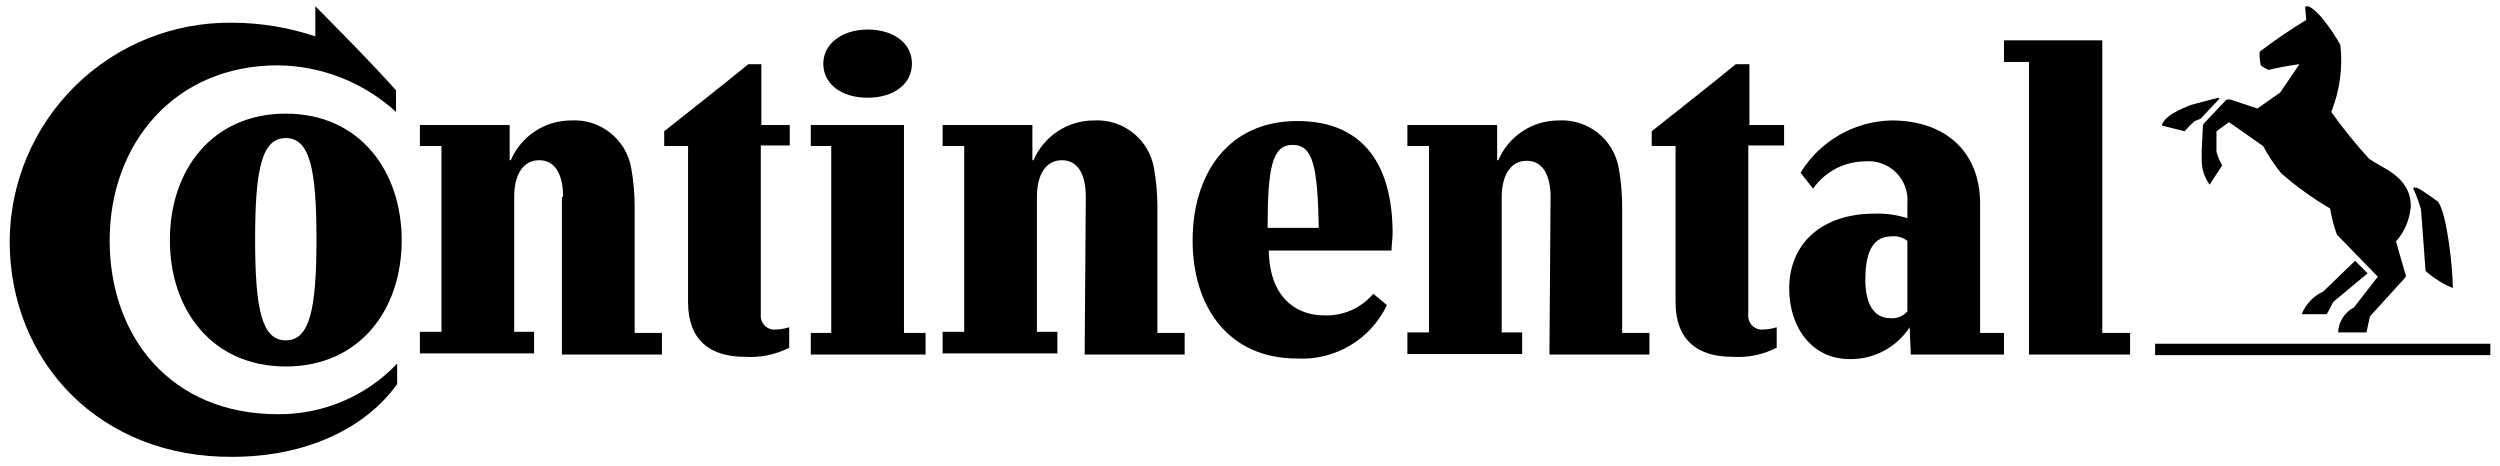
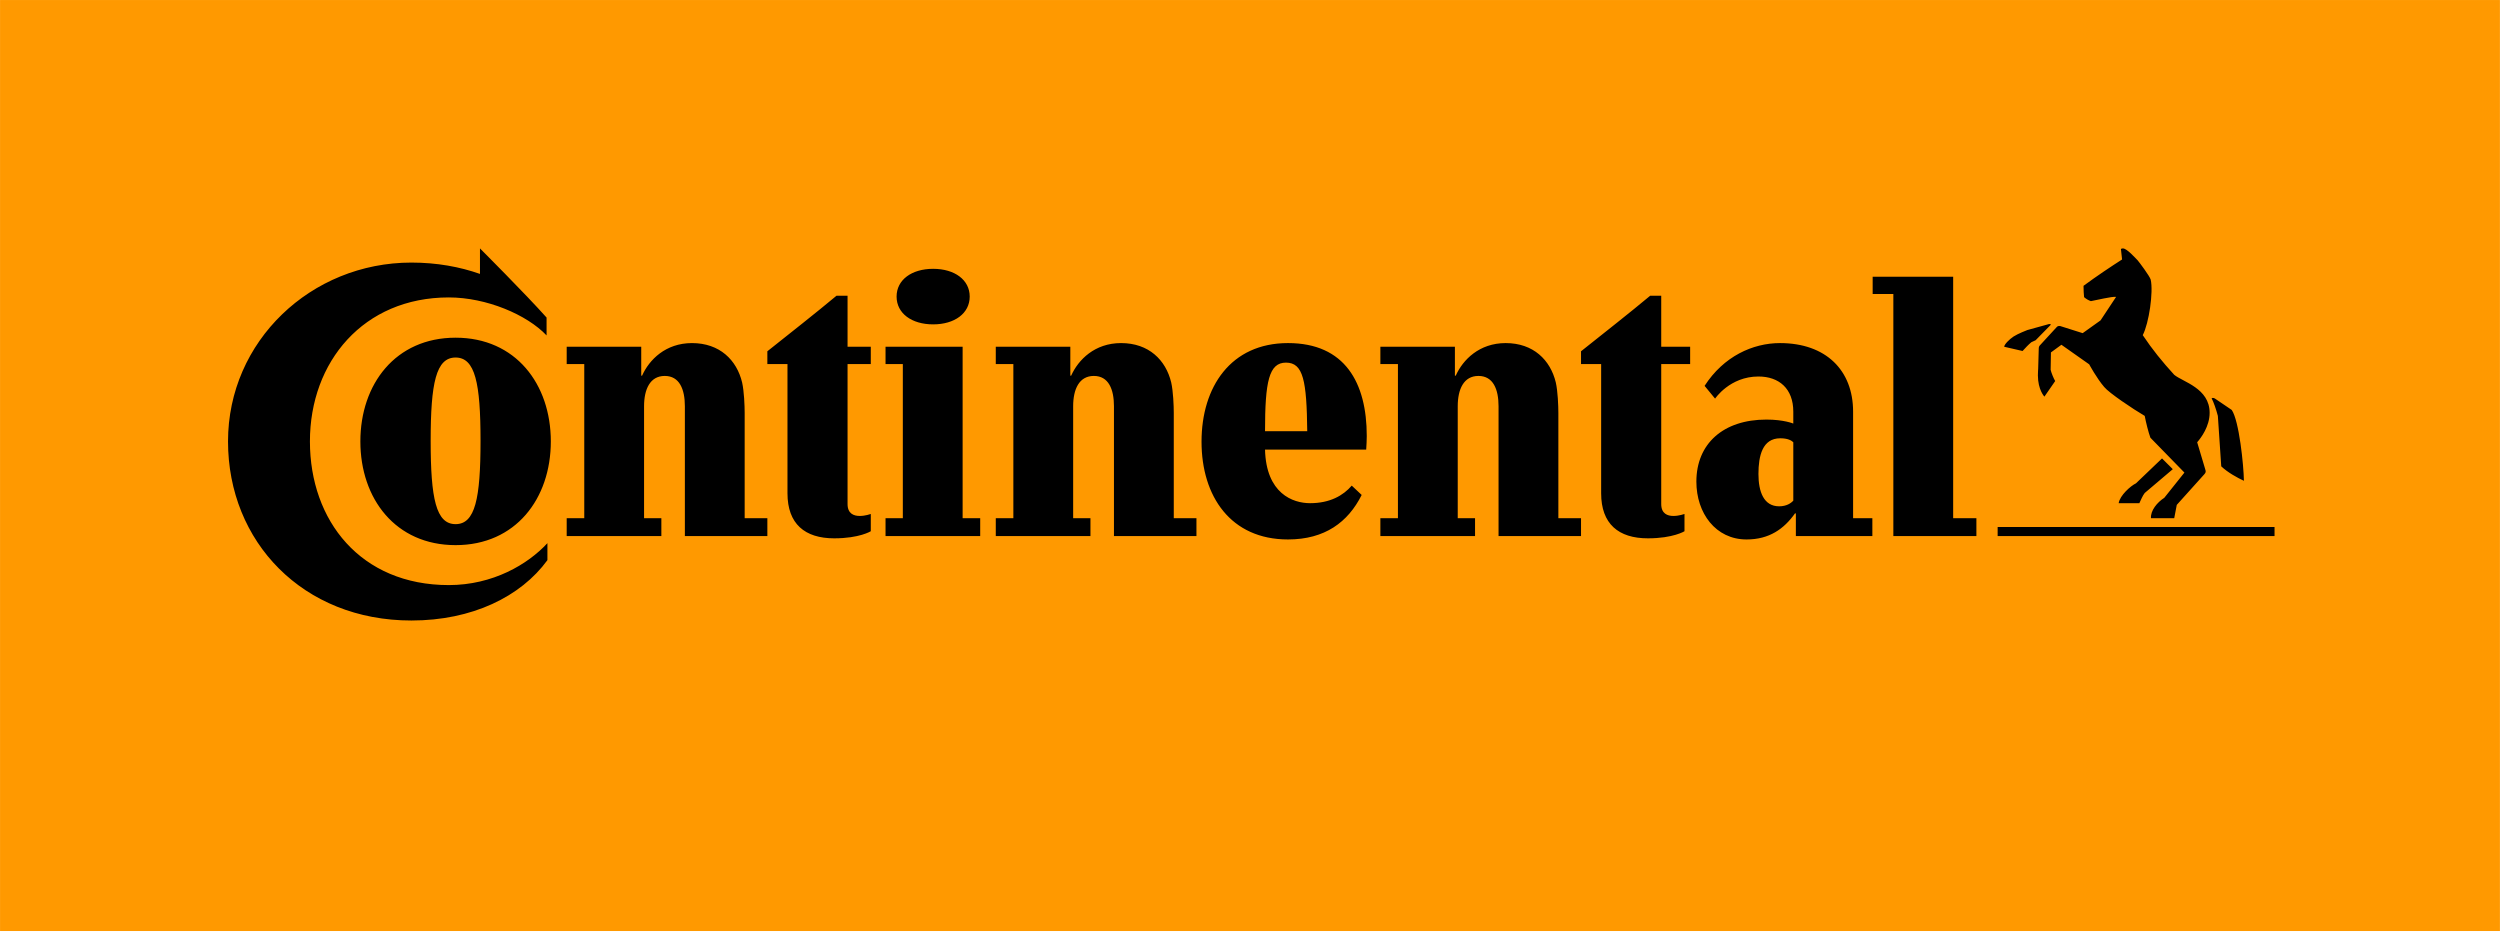
- <svg xmlns="http://www.w3.org/2000/svg" viewBox="0 0 220 41">
-   <g>
-     <g>
-       <path fill="currentColor" d="M219.15 31.25h-29.5v-1h29.5zm-14.7-5.6l2.8-2.7 1.1 1.1-3 2.5c-.2.3-.4.8-.6 1.1h-2.2a3.72 3.72 0 0 1 1.9-2zm-9.4-17c-.1 0-2.3.6-2.3.6a14.09 14.09 0 0 0-1.5.7c-.5.3-1 .8-1 1.1l2 .5a7.64 7.64 0 0 1 .9-.9l.5-.2 1.6-1.7c.1-.1.1-.2-.25-.1zm13.5 5.4a44.61 44.61 0 0 1-3.4-4.2 12.11 12.11 0 0 0 .8-5.9 15.34 15.34 0 0 0-1.4-2.1c-.2-.3-1.1-1.3-1.5-1.3-.1 0-.2 0-.2.1l.1 1.1c-1.3.8-2.8 1.8-4.1 2.8a4.12 4.12 0 0 0 .1 1.2 2.51 2.51 0 0 0 .7.4 25.58 25.58 0 0 1 2.7-.5l-1.7 2.5-2 1.4-2.4-.8c-.2 0-.3 0-.4.1l-1.8 1.9a.52.52 0 0 0-.2.4l-.1 2.1v.7a3.65 3.65 0 0 0 .7 2.3l1.1-1.7a4.33 4.33 0 0 1-.5-1.2v-1.8l1.1-.8 3 2.1a15.1 15.1 0 0 0 1.6 2.4 28.37 28.37 0 0 0 4.3 3.1 12.78 12.78 0 0 0 .6 2.3l3.6 3.7-2.1 2.7a2.63 2.63 0 0 0-1.4 2.2h2.5l.3-1.4 3-3.3c.2-.2.2-.3.1-.5l-.8-2.8a5.28 5.28 0 0 0 1.3-3.1c0-2.7-2.7-3.4-3.6-4.15zm4.5 4.4a13.05 13.05 0 0 0-.7-1.9s.1-.1.4 0 1.8 1.2 1.8 1.2c.8 1.1 1.3 5.9 1.3 7.6a8.74 8.74 0 0 1-2.4-1.5zM136.45 17.35c0-1.8-.6-3.2-2.1-3.2s-2.2 1.4-2.2 3.2v11.9h1.8v1.9h-10.1v-1.9h1.9v-16.4h-1.9V11h7.9v3.1h.1a5.77 5.77 0 0 1 5.3-3.5 5.07 5.07 0 0 1 5.3 4.2 19.27 19.27 0 0 1 .3 3.3v11.2h2.4v1.9h-8.8l.1-13.9m-40.9 0c0-1.8-.6-3.2-2.1-3.2s-2.2 1.4-2.2 3.2v11.9h1.8v1.9h-10.1v-1.9h1.9V12.85h-1.9V11h7.9v3.1h.1a5.77 5.77 0 0 1 5.3-3.5 5.07 5.07 0 0 1 5.3 4.2 19.27 19.27 0 0 1 .3 3.3v11.2h2.4v1.9h-8.8l.1-13.9zm58.3-4.5v14.9a1.2 1.2 0 0 0 1.3 1.3 4.36 4.36 0 0 0 1.2-.2v1.8a7.49 7.49 0 0 1-3.9.8c-3.1 0-5-1.5-5-4.8V12.85h-2.1v-1.3c2.4-1.9 5.2-4.1 7.4-5.9h1.2V11H157v1.8zM27.75.55s4.9 4.9 7.1 7.4v1.9a15.64 15.64 0 0 0-10.4-4.1c-9.1 0-14.8 6.9-14.8 15.4s5.4 15.3 14.8 15.3A14.33 14.33 0 0 0 34.95 32v1.8c-2.8 3.9-8 6.4-14.5 6.4-11.6.1-19.6-8.3-19.6-19A19.34 19.34 0 0 1 20.45 2a23.24 23.24 0 0 1 7.3 1.2zm93.1 25.3a5.38 5.38 0 0 1-4.4 1.9c-1.8 0-4.7-1-4.8-5.7h10.8c0-.4.1-1.1.1-1.5 0-5.7-2.3-9.9-8.4-9.9s-9.2 4.7-9.2 10.5 3.1 10.4 9.2 10.4a8.26 8.26 0 0 0 7.9-4.7zm-9.3-5.8c0-5.3.4-7.3 2.2-7.3s2.2 1.9 2.3 7.3zm-89.1 1c0-6.2.6-8.9 2.7-8.9s2.7 2.7 2.7 8.9-.6 8.9-2.7 8.9-2.7-2.7-2.7-8.9m-7.5.1c0 6.1 3.7 11.1 10.2 11.1s10.2-5 10.2-11.1S31.65 10 25.15 10s-10.2 5-10.2 11.1m34.6-3.8c0-1.8-.6-3.2-2.1-3.2s-2.2 1.4-2.2 3.2v11.9H47v1.9H36.95v-1.9h1.9V12.85h-1.9V11h7.9v3.1h.1a5.77 5.77 0 0 1 5.3-3.5 5.07 5.07 0 0 1 5.3 4.2 19.27 19.27 0 0 1 .3 3.3v11.2h2.4v1.9h-8.8V17.35zm22.9-11.7c0 1.8 1.6 3 3.9 3s3.9-1.2 3.9-3-1.6-3-3.9-3-3.9 1.3-3.9 3m-5.5 7.2v14.9a1.2 1.2 0 0 0 1.3 1.3 4.36 4.36 0 0 0 1.2-.2v1.8a7.49 7.49 0 0 1-3.9.8c-3.1 0-5-1.5-5-4.8V12.85h-2.1v-1.3c2.4-1.9 5.2-4.1 7.4-5.9H67V11h2.5v1.8zm118 16.5h2.5v1.9h-8.9V5.45h-2.2v-1.9H185v25.8zm-17.1-8.1a1.91 1.91 0 0 0-1.4-.4c-1.9 0-2.3 1.9-2.3 3.8s.6 3.4 2.2 3.4a1.76 1.76 0 0 0 1.5-.6zm.2 7.6a6.18 6.18 0 0 1-5.3 2.8c-3.3 0-5.3-2.8-5.3-6.2 0-4 2.9-6.6 7.5-6.6a8.52 8.52 0 0 1 2.9.4v-1.3a3.42 3.42 0 0 0-3.7-3.7 5.63 5.63 0 0 0-4.6 2.4l-1.1-1.4a9.61 9.61 0 0 1 8-4.6c4.9 0 7.8 2.9 7.8 7.3v11.4h2.1v1.9h-8.2l-.1-2.4zm-96.7 2.4v-1.9h1.8V12.85h-1.8V11h8.2v18.3h1.9v1.9z" />
-     </g>
-   </g>
+ <svg xmlns="http://www.w3.org/2000/svg" viewBox="8.93 8.42 1000.65 372.67">
+   <path d="M8.944 8.428V381.07h1000.609V8.428H8.944z" fill="#f90" />
+   <path d="M896.65 174.889c-.68-2.61-1.701-5.556-2.493-7.029 0 0 .452-.457 1.361.112.903.569 6.688 4.535 6.688 4.535 2.95 4.312 4.764 22.005 4.875 28.358-2.722-1.249-6.576-3.402-9.075-5.789l-1.356-20.187zm-17.469-16.45c-4.769-5.216-8.735-10.096-12.595-15.875 2.498-4.769 4.316-17.359 3.179-22.234-.452-1.478-4.54-6.922-5.221-7.714-1.021-1.021-4.307-4.764-5.896-4.764-.34 0-.681.117-.797.229l.457 4.195c-4.424 2.834-10.208 6.693-15.429 10.548 0 1.473.111 3.738.229 4.54.792.676 1.701 1.245 2.722 1.59 2.042-.345 8.396-1.935 10.092-1.707l-6.231 9.416-7.15 5.104-8.959-2.833c-.569-.117-1.138 0-1.478.452l-6.577 7.151c-.341.335-.568.675-.568 1.468l-.229 8.06s-.111 1.244-.111 2.605c0 5.785 2.605 8.506 2.605 8.506l4.316-6.241c-.574-.904-1.595-3.398-1.823-4.53 0-.229.117-6.922.117-6.922l4.199-3.068 11.117 7.832s3.062 5.672 6.014 9.075c1.925 2.382 11.563 8.847 16.216 11.569.457 2.499 1.478 6.577 2.27 8.73l13.616 13.956-8.055 10.092c-2.834 1.818-5.562 5.108-5.333 8.171h9.305l1.021-5.333 11.117-12.361c.568-.68.568-1.025.229-2.046l-3.179-10.66c1.589-1.818 4.986-6.348 4.986-11.797-.003-9.872-10.774-12.365-14.176-15.204zm-50.141-20.304c-.341.117-8.619 2.382-8.619 2.382s-3.859 1.478-5.561 2.61c-1.701 1.138-3.632 3.062-3.743 4.083l7.369 1.701c1.138-1.25 2.387-2.605 3.52-3.52l1.701-.787 6.125-6.242c0 .001-.228-.339-.792-.227zm34.823 63.752l10.437-9.98 4.312 4.307-11.233 9.528c-.904 1.132-1.585 2.95-2.153 4.083h-8.278c.455-3.063 4.762-6.918 6.915-7.938zm55.474 21.095h-110.83v-3.631h110.83v3.631zM608.74 171.029c0-6.8-2.158-12.138-8.049-12.138-5.907 0-8.289 5.337-8.289 12.138v44.809h6.928v7.145h-37.892v-7.145h7.029v-61.706h-7.029v-6.922h29.832v11.569h.34c2.834-6.348 9.416-13.037 19.969-13.037 11.117 0 17.918 6.8 20.076 15.759.797 3.52 1.025 9.304 1.025 12.25v42.087h9.07v7.145h-33.01v-51.954zm-153.936 0c0-6.8-2.153-12.138-8.05-12.138-5.901 0-8.283 5.337-8.283 12.138v44.809h6.922v7.145h-37.891v-7.145h7.034v-61.706h-7.034v-6.922h29.836v11.569h.336c2.839-6.348 9.42-13.037 19.969-13.037 11.117 0 17.922 6.8 20.075 15.759.798 3.52 1.026 9.304 1.026 12.25v42.087h9.075v7.145h-33.016v-51.954zm219.05-16.897v56.032c0 3.86 2.498 4.77 4.875 4.77 2.271 0 4.434-.793 4.434-.793v6.912s-4.545 2.84-14.637 2.84c-11.797 0-18.72-5.79-18.72-18.04v-51.72h-8.055v-5.109c8.959-7.141 19.4-15.317 27.679-22.229h4.424v20.416h11.574v6.922h-11.574zm-472.812-46.281s18.268 18.258 26.658 27.673v7.151c-7.821-8.283-24.047-15.206-39.136-15.206-34.144 0-55.585 25.753-55.585 57.627 0 31.757 20.304 57.51 55.585 57.51 17.582 0 31.65-8.283 39.476-16.784v6.8c-10.665 14.636-30.172 24.164-54.447 24.164-43.453 0-73.396-31.533-73.396-71.689 0-40.151 33.24-71.578 73.396-71.578 10.213 0 19.4 1.701 27.45 4.54v-10.208zm348.939 94.944c-3.408 3.967-8.735 7.029-16.679 7.029-6.922 0-17.582-3.859-18.033-21.437h40.496c.112-1.361.224-4.088.224-5.45 0-21.32-8.729-37.195-31.533-37.195-22.914 0-34.601 17.577-34.601 39.471 0 21.888 11.687 39.13 34.601 39.13 14.749 0 24.048-6.917 29.497-17.811l-3.972-3.737zm-34.711-21.782c0-19.964 1.589-27.45 8.39-27.45 6.927 0 8.288 7.257 8.507 27.45H515.27zm-333.964 3.855c0-23.138 2.153-33.346 9.979-33.346s9.984 10.208 9.984 33.346c0 23.144-2.158 33.346-9.984 33.346s-9.979-10.202-9.979-33.346zm-28.135.229c0 22.915 14.062 41.518 38.115 41.518 24.047 0 38.115-18.603 38.115-41.518s-14.068-41.512-38.115-41.512c-24.053-.001-38.115 18.597-38.115 41.512zm129.885-14.068c0-6.8-2.153-12.138-8.05-12.138-5.896 0-8.283 5.338-8.283 12.138v44.809h6.922v7.145h-37.891v-7.145h7.034v-61.705h-7.034v-6.922h29.836v11.569h.34c2.834-6.348 9.416-13.037 19.964-13.037 11.117 0 17.927 6.8 20.076 15.759.792 3.52 1.021 9.304 1.021 12.25v42.087h9.081v7.145h-33.016v-51.955zm84.741-43.899c0 6.693 6.013 11.122 14.637 11.122 8.618 0 14.631-4.429 14.631-11.122 0-6.684-6.013-11.112-14.631-11.112-8.624 0-14.637 4.428-14.637 11.112zm-19.624 27.003v56.031c0 3.86 2.494 4.77 4.88 4.77 2.265 0 4.418-.793 4.418-.793v6.912s-4.53 2.84-14.626 2.84c-11.797 0-18.72-5.79-18.72-18.039v-51.721h-8.055v-5.109c8.964-7.141 19.4-15.317 27.673-22.229h4.429v20.416h9.299v6.922h-9.298zm442.528 61.705H800v7.145h-33.239v-96.874h-8.278v-6.912h32.219v96.641zm-63.985-30.401c-.681-.681-2.158-1.589-5.221-1.589-7.141 0-8.729 7.039-8.729 14.296 0 7.146 2.153 12.931 8.277 12.931 2.951 0 4.77-1.25 5.673-2.271v-23.367zm1.026 28.471h-.346c-4.423 6.236-10.319 10.436-19.395 10.436-12.367 0-20.081-10.548-20.081-23.138 0-15.2 10.776-24.845 28.019-24.845 7.034 0 10.776 1.595 10.776 1.595v-4.773c0-9.182-5.673-14.063-13.95-14.063-11.463 0-17.354 8.852-17.354 8.852l-4.2-5.104c7.598-11.803 19.278-17.125 30.172-17.125 18.385 0 29.268 10.883 29.268 27.44v42.655h7.71v7.145h-30.619v-9.075zm-364.368 9.074v-7.145h6.922v-61.705h-6.922v-6.922h30.857v68.627h7.034v7.145" />
</svg>
